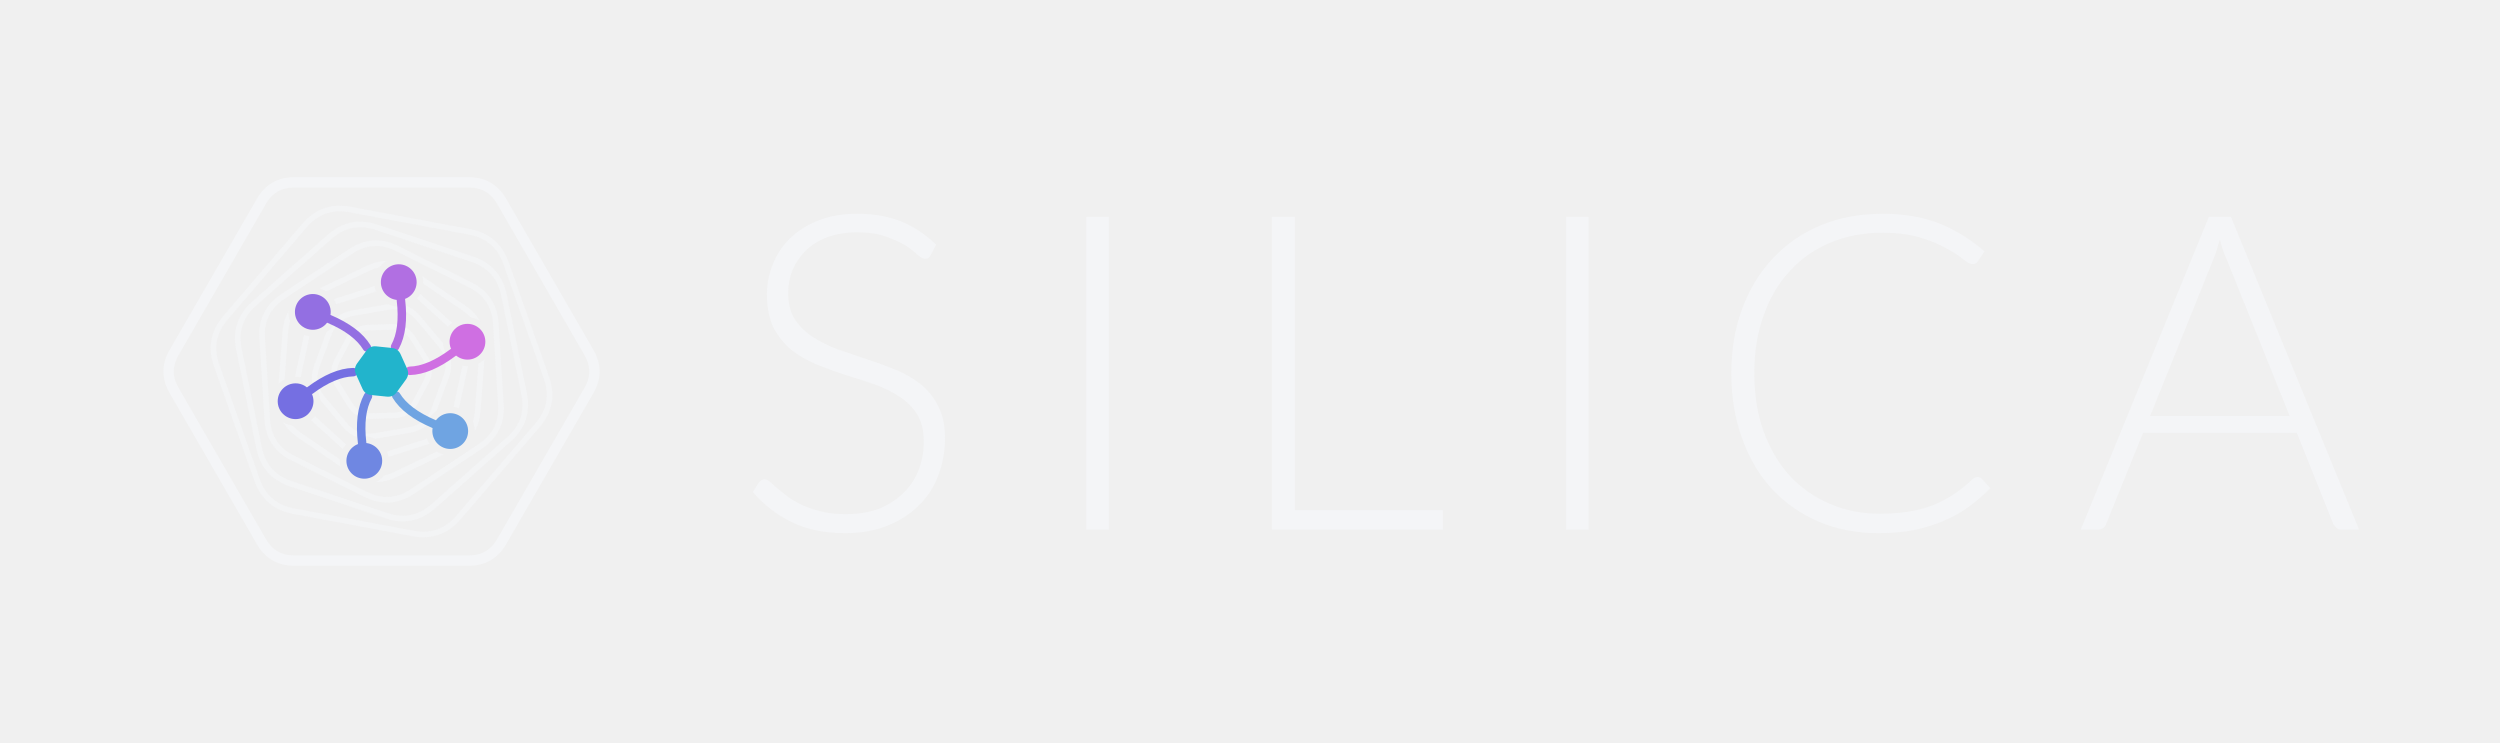
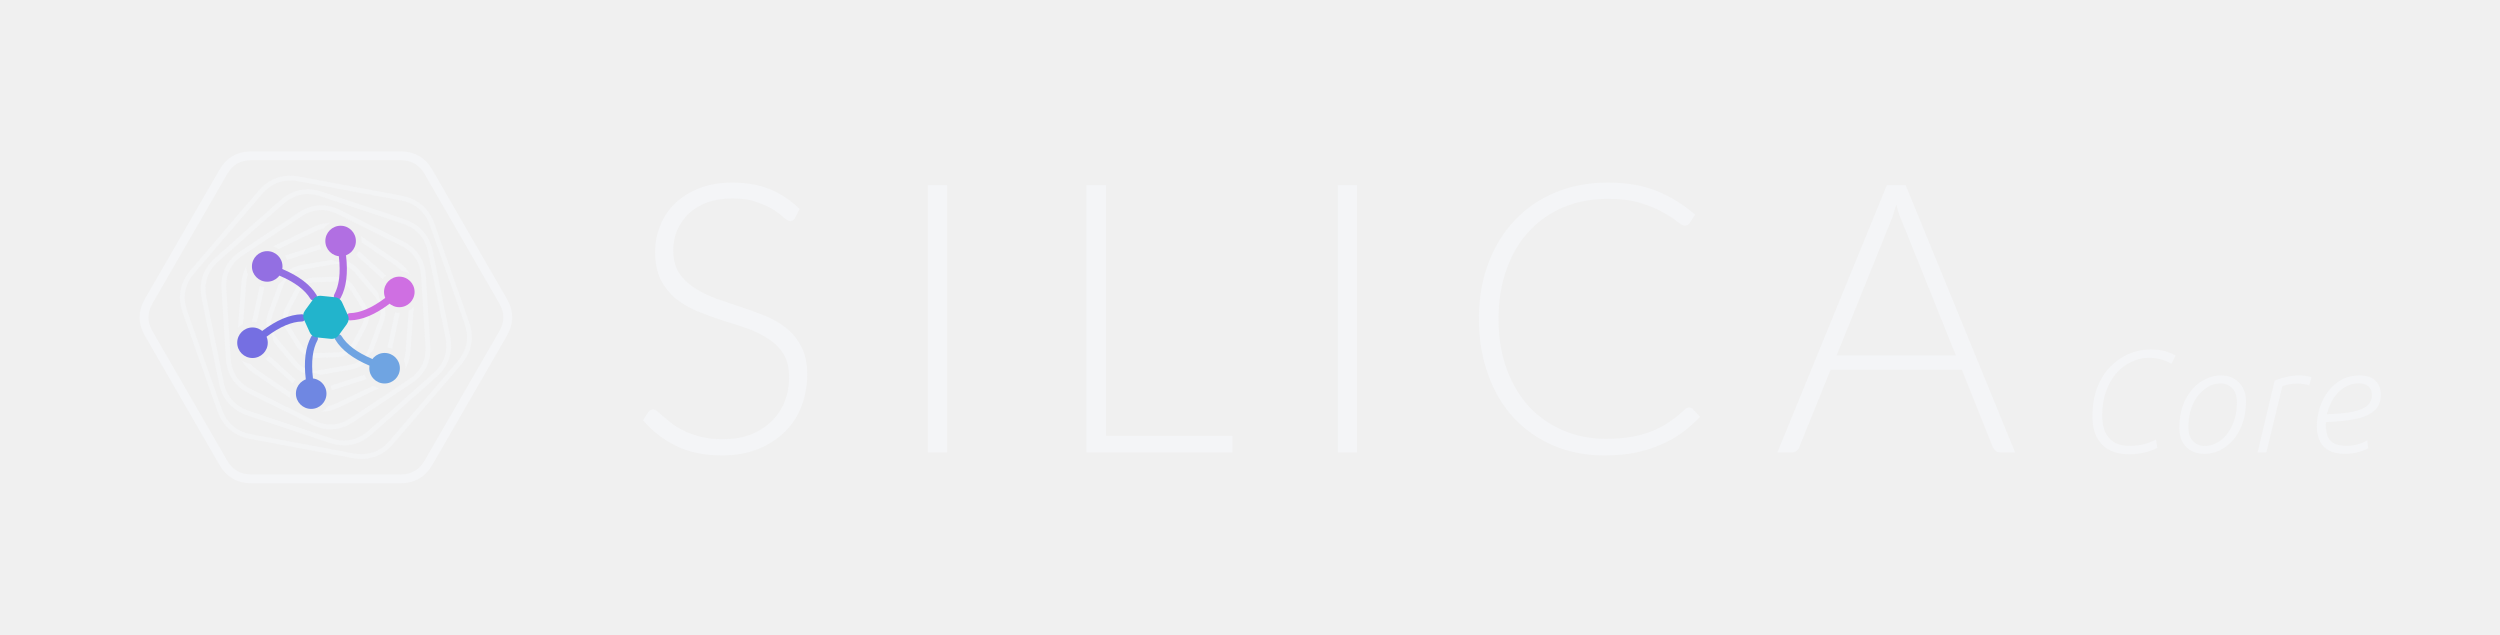
- <svg xmlns="http://www.w3.org/2000/svg" viewBox="0 0 498 148" width="498" height="148" role="img" aria-label="Silica">
+ <svg xmlns="http://www.w3.org/2000/svg" viewBox="0 0 583 148" width="583" height="148" role="img" aria-label="Silica Core">
  <svg x="28" y="26" width="96" height="96" viewBox="0 0 512 512" color="#F4F5F7">
    <defs>
      <mask id="mark-h" maskUnits="userSpaceOnUse" x="0" y="0" width="512" height="512">
        <rect width="512" height="512" fill="#fff" />
        <circle cx="329.0" cy="319.3" r="26.0" fill="#000" />
        <circle cx="237.7" cy="350.9" r="26.0" fill="#000" />
        <circle cx="164.7" cy="287.6" r="26.0" fill="#000" />
        <circle cx="183.0" cy="192.7" r="26.0" fill="#000" />
        <circle cx="274.3" cy="161.1" r="26.0" fill="#000" />
        <circle cx="347.3" cy="224.4" r="26.0" fill="#000" />
        <circle cx="256.0" cy="256.0" r="35.0" fill="#000" />
      </mask>
    </defs>
    <path d="M476.4 235.9Q488.0 256.0 476.4 276.1L383.6 436.8Q372.0 456.9 348.8 456.9L163.2 456.9Q140.0 456.9 128.4 436.8L35.6 276.1Q24.0 256.0 35.6 235.9L128.4 75.2Q140.0 55.1 163.2 55.1L348.8 55.1Q372.0 55.1 383.6 75.2Z" fill="none" stroke="currentColor" stroke-width="11" stroke-linejoin="round" />
    <g mask="url(#mark-h)" fill="none" stroke="currentColor" stroke-width="6" stroke-linejoin="round" opacity=".72">
      <path d="M431.2 262.6Q441.1 290.5 421.8 313.0L337.9 411.0Q318.6 433.5 289.6 428.1L162.7 404.4Q133.6 399.0 123.7 371.1L80.8 249.4Q70.9 221.5 90.2 199.0L174.1 101.0Q193.4 78.5 222.4 83.9L349.3 107.6Q378.4 113.0 388.3 140.9Z" />
      <path d="M407.5 279.7Q413.4 308.6 391.3 328.1L311.2 399.0Q289.1 418.6 261.2 409.2L159.7 375.3Q131.8 366.0 125.9 337.1L104.5 232.3Q98.6 203.4 120.7 183.9L200.8 113.0Q222.9 93.4 250.8 102.8L352.3 136.7Q380.2 146.0 386.1 174.9Z" />
      <path d="M382.8 291.5Q384.6 319.8 360.9 335.6L288.7 383.6Q265.0 399.3 239.5 386.7L161.9 348.1Q136.4 335.5 134.6 307.1L129.2 220.5Q127.4 192.2 151.1 176.4L223.3 128.4Q247.0 112.7 272.5 125.3L350.1 163.9Q375.6 176.5 377.4 204.9Z" />
      <path d="M358.2 298.0Q356.2 324.4 332.3 335.9L270.7 365.5Q246.9 376.9 225.0 362.0L168.6 323.5Q146.7 308.6 148.7 282.1L153.8 214.0Q155.8 187.6 179.7 176.1L241.3 146.5Q265.1 135.1 287.0 150.0L343.4 188.5Q365.3 203.4 363.3 229.9Z" />
      <path d="M334.3 299.4Q329.3 322.5 306.8 329.7L257.5 345.5Q235.0 352.7 217.5 336.8L179.3 302.1Q161.8 286.2 166.8 263.1L177.7 212.6Q182.7 189.5 205.2 182.3L254.5 166.5Q277.0 159.3 294.5 175.2L332.7 209.9Q350.2 225.8 345.2 248.9Z" />
      <path d="M311.9 296.2Q305.1 314.8 285.5 318.2L249.2 324.5Q229.6 327.9 216.9 312.7L193.2 284.4Q180.5 269.1 187.3 250.4L200.1 215.8Q206.9 197.2 226.5 193.8L262.8 187.5Q282.4 184.1 295.1 199.3L318.8 227.6Q331.5 242.9 324.7 261.6Z" />
      <path d="M291.9 288.7Q284.7 302.1 269.5 302.6L245.6 303.4Q230.4 303.9 222.4 291.0L209.7 270.7Q201.7 257.8 208.9 244.4L220.1 223.3Q227.3 209.9 242.5 209.4L266.4 208.6Q281.6 208.1 289.6 221.0L302.3 241.3Q310.3 254.2 303.1 267.6Z" />
      <path d="M274.7 277.5Q269.0 285.2 259.5 284.2L246.7 282.9Q237.2 281.9 233.3 273.1L228.1 261.4Q224.2 252.7 229.8 244.9L237.3 234.5Q243.0 226.8 252.5 227.8L265.3 229.1Q274.8 230.1 278.7 238.9L283.9 250.6Q287.8 259.3 282.2 267.1Z" />
    </g>
    <g fill="none" stroke="currentColor" stroke-width="9" stroke-linecap="round">
      <path class="n0" stroke="#6FA4E2" d="M271.6 281.6 Q282.4 299.3 311.6 311.8" />
      <path class="n1" stroke="#6F87E2" d="M241.6 282.3 Q231.7 300.5 235.4 332.0" />
      <path class="n2" stroke="#756FE2" d="M226.0 256.7 Q205.3 257.2 179.9 276.2" />
      <path class="n3" stroke="#936FE2" d="M240.4 230.4 Q229.6 212.7 200.4 200.2" />
      <path class="n4" stroke="#B16FE2" d="M270.4 229.7 Q280.3 211.5 276.6 180.0" />
      <path class="n5" stroke="#CF6FE2" d="M286.0 255.3 Q306.7 254.8 332.1 235.8" />
    </g>
    <g fill="currentColor">
      <circle cx="329.0" cy="319.3" r="19.0" class="n0" fill="#6FA4E2" />
      <circle cx="237.7" cy="350.9" r="19.0" class="n1" fill="#6F87E2" />
      <circle cx="164.7" cy="287.6" r="19.0" class="n2" fill="#756FE2" />
      <circle cx="183.0" cy="192.7" r="19.0" class="n3" fill="#936FE2" />
      <circle cx="274.3" cy="161.1" r="19.0" class="n4" fill="#B16FE2" />
      <circle cx="347.3" cy="224.4" r="19.0" class="n5" fill="#CF6FE2" />
    </g>
    <path d="M272.1 278.1Q268.2 283.4 261.6 282.7L244.9 281.0Q238.4 280.3 235.7 274.2L228.8 258.9Q226.2 252.9 230.0 247.5L239.9 233.9Q243.8 228.6 250.4 229.3L267.1 231.0Q273.6 231.7 276.3 237.8L283.2 253.1Q285.8 259.1 282.0 264.5Z" class="sig" fill="#22B4CC" />
  </svg>
  <g transform="translate(146.0 105.5) scale(0.88)" fill="#F4F5F7">
    <path d="M44.8 -62.2Q44.4 -61.3 43.5 -61.3Q42.9 -61.3 41.8 -62.2Q40.8 -63.2 39.1 -64.3Q37.3 -65.4 34.7 -66.3Q32.1 -67.3 28.2 -67.3Q24.4 -67.3 21.4 -66.2Q18.5 -65.1 16.5 -63.2Q14.6 -61.3 13.5 -58.8Q12.5 -56.3 12.5 -53.6Q12.5 -50 14 -47.6Q15.6 -45.2 18.1 -43.6Q20.6 -42 23.7 -40.8Q26.9 -39.7 30.2 -38.6Q33.6 -37.5 36.8 -36.2Q40 -34.9 42.5 -32.9Q45 -30.9 46.5 -27.9Q48 -25 48 -20.7Q48 -16.2 46.5 -12.3Q45 -8.3 42.1 -5.5Q39.2 -2.6 35 -0.9Q30.8 0.8 25.4 0.8Q18.4 0.8 13.3 -1.7Q8.2 -4.2 4.5 -8.5L5.9 -10.7Q6.5 -11.4 7.2 -11.4Q7.7 -11.4 8.4 -10.8Q9.1 -10.2 10.1 -9.3Q11.1 -8.5 12.5 -7.4Q13.9 -6.4 15.8 -5.5Q17.6 -4.7 20 -4.1Q22.4 -3.5 25.5 -3.5Q29.7 -3.5 33 -4.7Q36.2 -6 38.5 -8.2Q40.8 -10.4 42 -13.4Q43.2 -16.4 43.2 -19.9Q43.2 -23.7 41.7 -26.1Q40.2 -28.5 37.7 -30.1Q35.1 -31.8 32 -32.9Q28.8 -34 25.5 -35Q22.1 -36.1 18.9 -37.4Q15.8 -38.7 13.2 -40.7Q10.8 -42.7 9.2 -45.7Q7.7 -48.8 7.7 -53.3Q7.7 -56.9 9.1 -60.2Q10.4 -63.5 13 -66Q15.6 -68.5 19.4 -70Q23.2 -71.5 28.2 -71.5Q33.6 -71.5 38 -69.8Q42.4 -68 46 -64.5Z M85.1 0H80V-70.8H85.1Z M160.7 -4.4V0H122V-70.8H127.2V-4.4Z M193.7 0H188.6V-70.8H193.7Z M281.7 -11.9Q282.2 -11.9 282.6 -11.6L284.6 -9.4Q282.4 -7.1 279.8 -5.2Q277.2 -3.3 274.1 -2Q271.1 -0.7 267.4 0.1Q263.7 0.8 259.3 0.8Q251.9 0.8 245.8 -1.8Q239.7 -4.4 235.3 -9.1Q230.9 -13.8 228.5 -20.5Q226 -27.2 226 -35.4Q226 -43.5 228.5 -50.1Q231 -56.8 235.5 -61.5Q240 -66.3 246.3 -68.9Q252.6 -71.5 260.2 -71.5Q267.5 -71.5 273.1 -69.3Q278.7 -67 283.3 -63L281.8 -60.7Q281.4 -60.1 280.5 -60.1Q279.9 -60.1 278.5 -61.2Q277.2 -62.3 274.8 -63.6Q272.4 -65 268.8 -66.1Q265.2 -67.2 260.2 -67.2Q253.8 -67.2 248.5 -65Q243.2 -62.8 239.4 -58.7Q235.5 -54.6 233.4 -48.7Q231.2 -42.8 231.2 -35.4Q231.2 -27.9 233.4 -22Q235.6 -16.1 239.4 -12Q243.2 -8 248.4 -5.8Q253.5 -3.6 259.6 -3.6Q263.4 -3.6 266.3 -4.1Q269.3 -4.6 271.8 -5.6Q274.3 -6.6 276.5 -8.1Q278.6 -9.5 280.7 -11.5Q280.9 -11.7 281.2 -11.8Q281.4 -11.9 281.7 -11.9Z M352.4 -25.7 338 -61.5Q337.2 -63.2 336.6 -65.7Q336.2 -64.5 335.9 -63.4Q335.6 -62.3 335.2 -61.4L320.8 -25.7ZM368.1 0H364.1Q363.4 0 363 -0.4Q362.5 -0.8 362.2 -1.4L354 -21.9H319.2L310.9 -1.4Q310.7 -0.8 310.2 -0.4Q309.7 0 309 0H305.1L334.1 -70.8H339.1Z" />
  </g>
+   <g transform="translate(485.2 105.5) scale(0.34)" fill="#F4F5F7">
+     <path d="M33.1 1.3Q25.9 1.3 20.2 -1.4Q14.6 -4.2 11.3 -10Q8.1 -15.8 8.1 -24.9Q8.1 -35.7 11.3 -44.2Q14.5 -52.6 20.1 -58.5Q25.8 -64.4 32.9 -67.5Q40.1 -70.6 48 -70.6Q52.7 -70.6 56.8 -69.7Q60.9 -68.7 65.1 -66.4L62.3 -60.8Q58.7 -62.9 54.8 -63.9Q50.9 -64.9 46.9 -64.9Q40.6 -64.9 34.8 -62.1Q29 -59.4 24.5 -54.3Q20 -49.1 17.4 -41.8Q14.8 -34.5 14.8 -25.3Q14.8 -15.2 19.5 -9.9Q24.2 -4.5 33.2 -4.5Q39.9 -4.5 44.4 -5.9Q48.9 -7.2 51.7 -8.8L52.6 -3.1Q48.5 -0.9 43.4 0.2Q38.3 1.3 33.1 1.3Z M84.9 1Q80 1 76.1 -1Q72.2 -3.1 69.9 -7.1Q67.7 -11.1 67.7 -16.8Q67.7 -25.3 70.1 -32Q72.5 -38.6 76.6 -43.3Q80.6 -47.9 85.7 -50.3Q90.8 -52.8 96.2 -52.8Q101.2 -52.8 105 -50.7Q108.9 -48.5 111.1 -44.6Q113.4 -40.6 113.4 -35Q113.4 -26.5 111 -19.8Q108.6 -13.2 104.6 -8.5Q100.5 -3.9 95.4 -1.4Q90.3 1 84.9 1ZM85.3 -4.4Q88.5 -4.4 91.7 -5.8Q94.9 -7.1 97.7 -9.6Q100.5 -12.2 102.6 -15.8Q104.7 -19.5 106 -24.2Q107.2 -28.9 107.2 -34.5Q107.2 -40.7 104 -44Q100.8 -47.3 95.9 -47.3Q92.6 -47.3 89.4 -46Q86.3 -44.6 83.5 -42.1Q80.6 -39.5 78.5 -35.9Q76.3 -32.2 75.1 -27.5Q73.9 -22.7 73.9 -17.1Q73.9 -11 77.1 -7.7Q80.3 -4.4 85.3 -4.4Z M121.4 0 133.1 -49.3Q136.9 -50.8 141.3 -51.8Q145.7 -52.8 149.9 -52.8Q152.1 -52.8 154.3 -52.5Q156.6 -52.2 158.4 -51.5L156.8 -46.1Q154.9 -46.6 152.9 -46.9Q150.9 -47.2 148.8 -47.2Q146.2 -47.2 143.6 -46.8Q141 -46.4 138.4 -45.5L127.4 0Z M181.5 1Q174.4 1 170.2 -1.4Q165.9 -3.7 164 -8Q162 -12.2 162 -17.8Q162 -24.3 164 -30.5Q165.9 -36.7 169.7 -41.8Q173.5 -46.8 178.9 -49.8Q184.4 -52.8 191.4 -52.8Q198.5 -52.8 202.2 -49.2Q205.9 -45.6 205.9 -39.7Q205.9 -32.3 201.2 -28.4Q196.5 -24.4 188 -22.8Q179.5 -21.2 168.2 -20.8Q168.2 -20.3 168.2 -19.7Q168.1 -19.1 168.1 -18.8Q168.3 -14.1 169.5 -10.9Q170.8 -7.7 174 -6.1Q177.2 -4.5 182.7 -4.5Q186.3 -4.5 189.9 -5.5Q193.5 -6.4 196.6 -8.3L197.2 -2.8Q193.8 -1 189.8 0Q185.7 1 181.5 1ZM168.9 -26.2Q180.5 -26.5 187.2 -28Q194 -29.5 196.9 -32.3Q199.8 -35.1 199.8 -39.3Q199.8 -43.4 197.3 -45.4Q194.8 -47.4 190.9 -47.4Q185.4 -47.4 180.9 -44.6Q176.5 -41.8 173.4 -37Q170.4 -32.2 168.9 -26.2Z" />
+   </g>
</svg>
